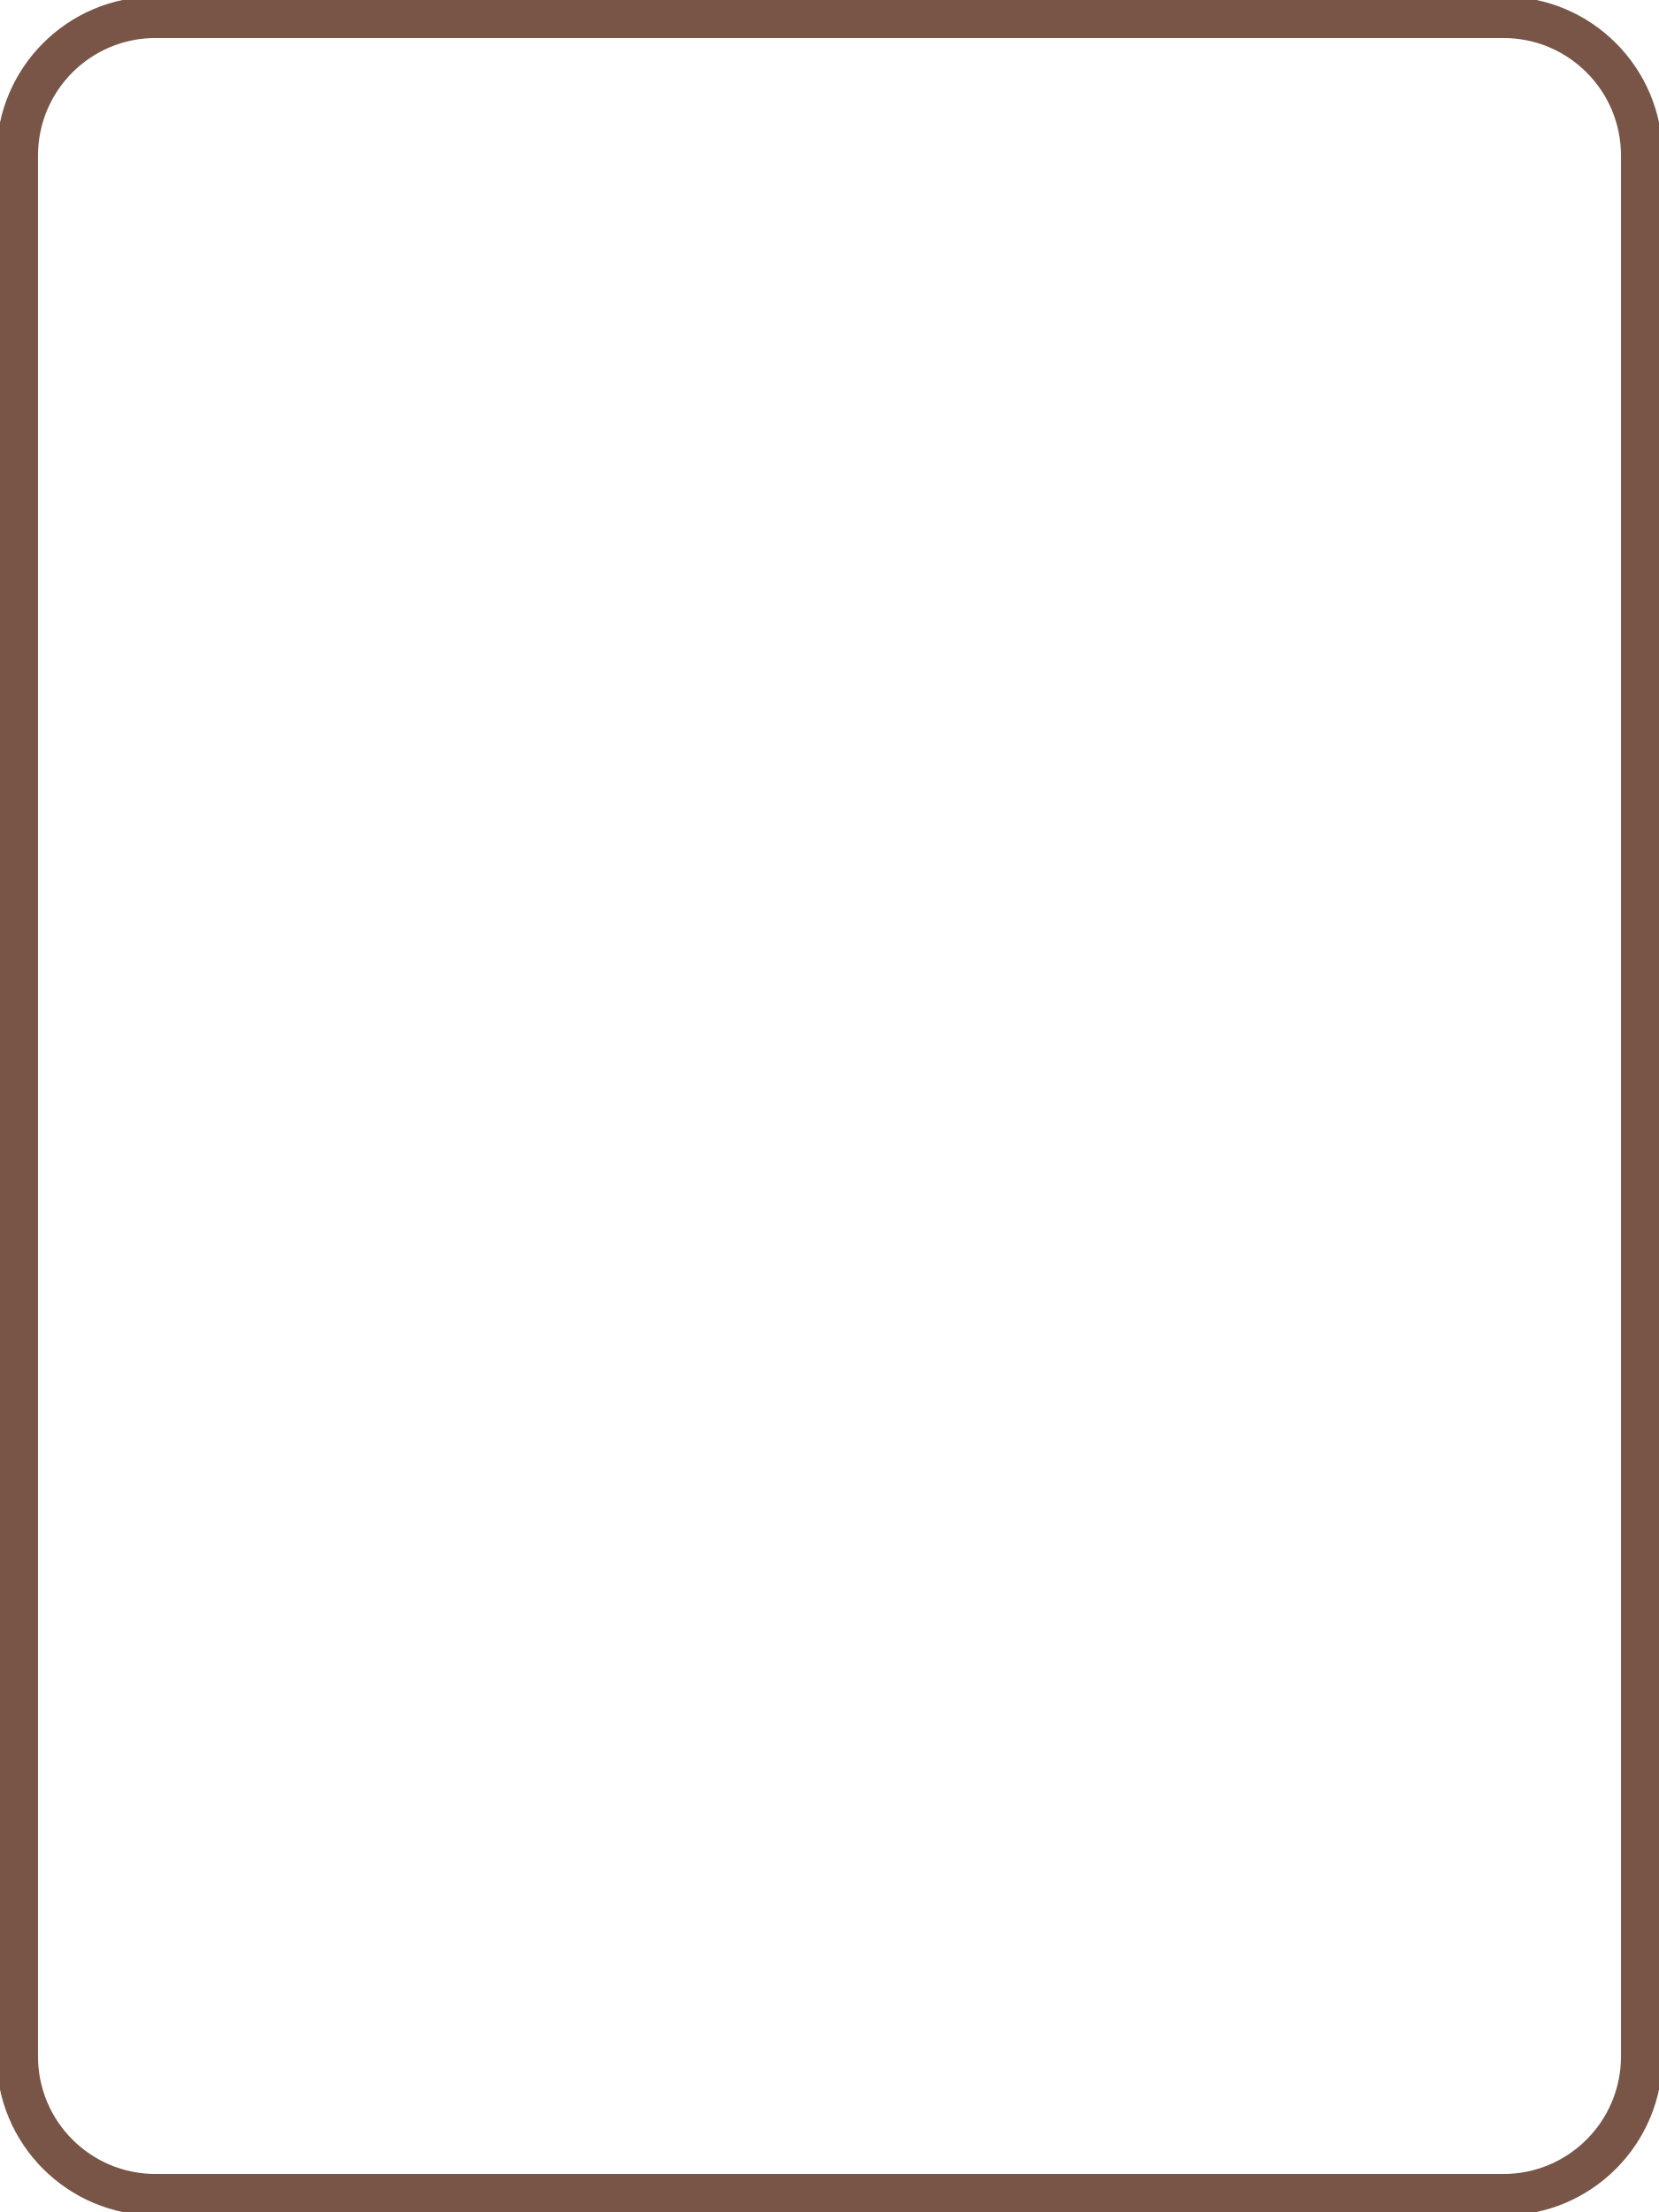
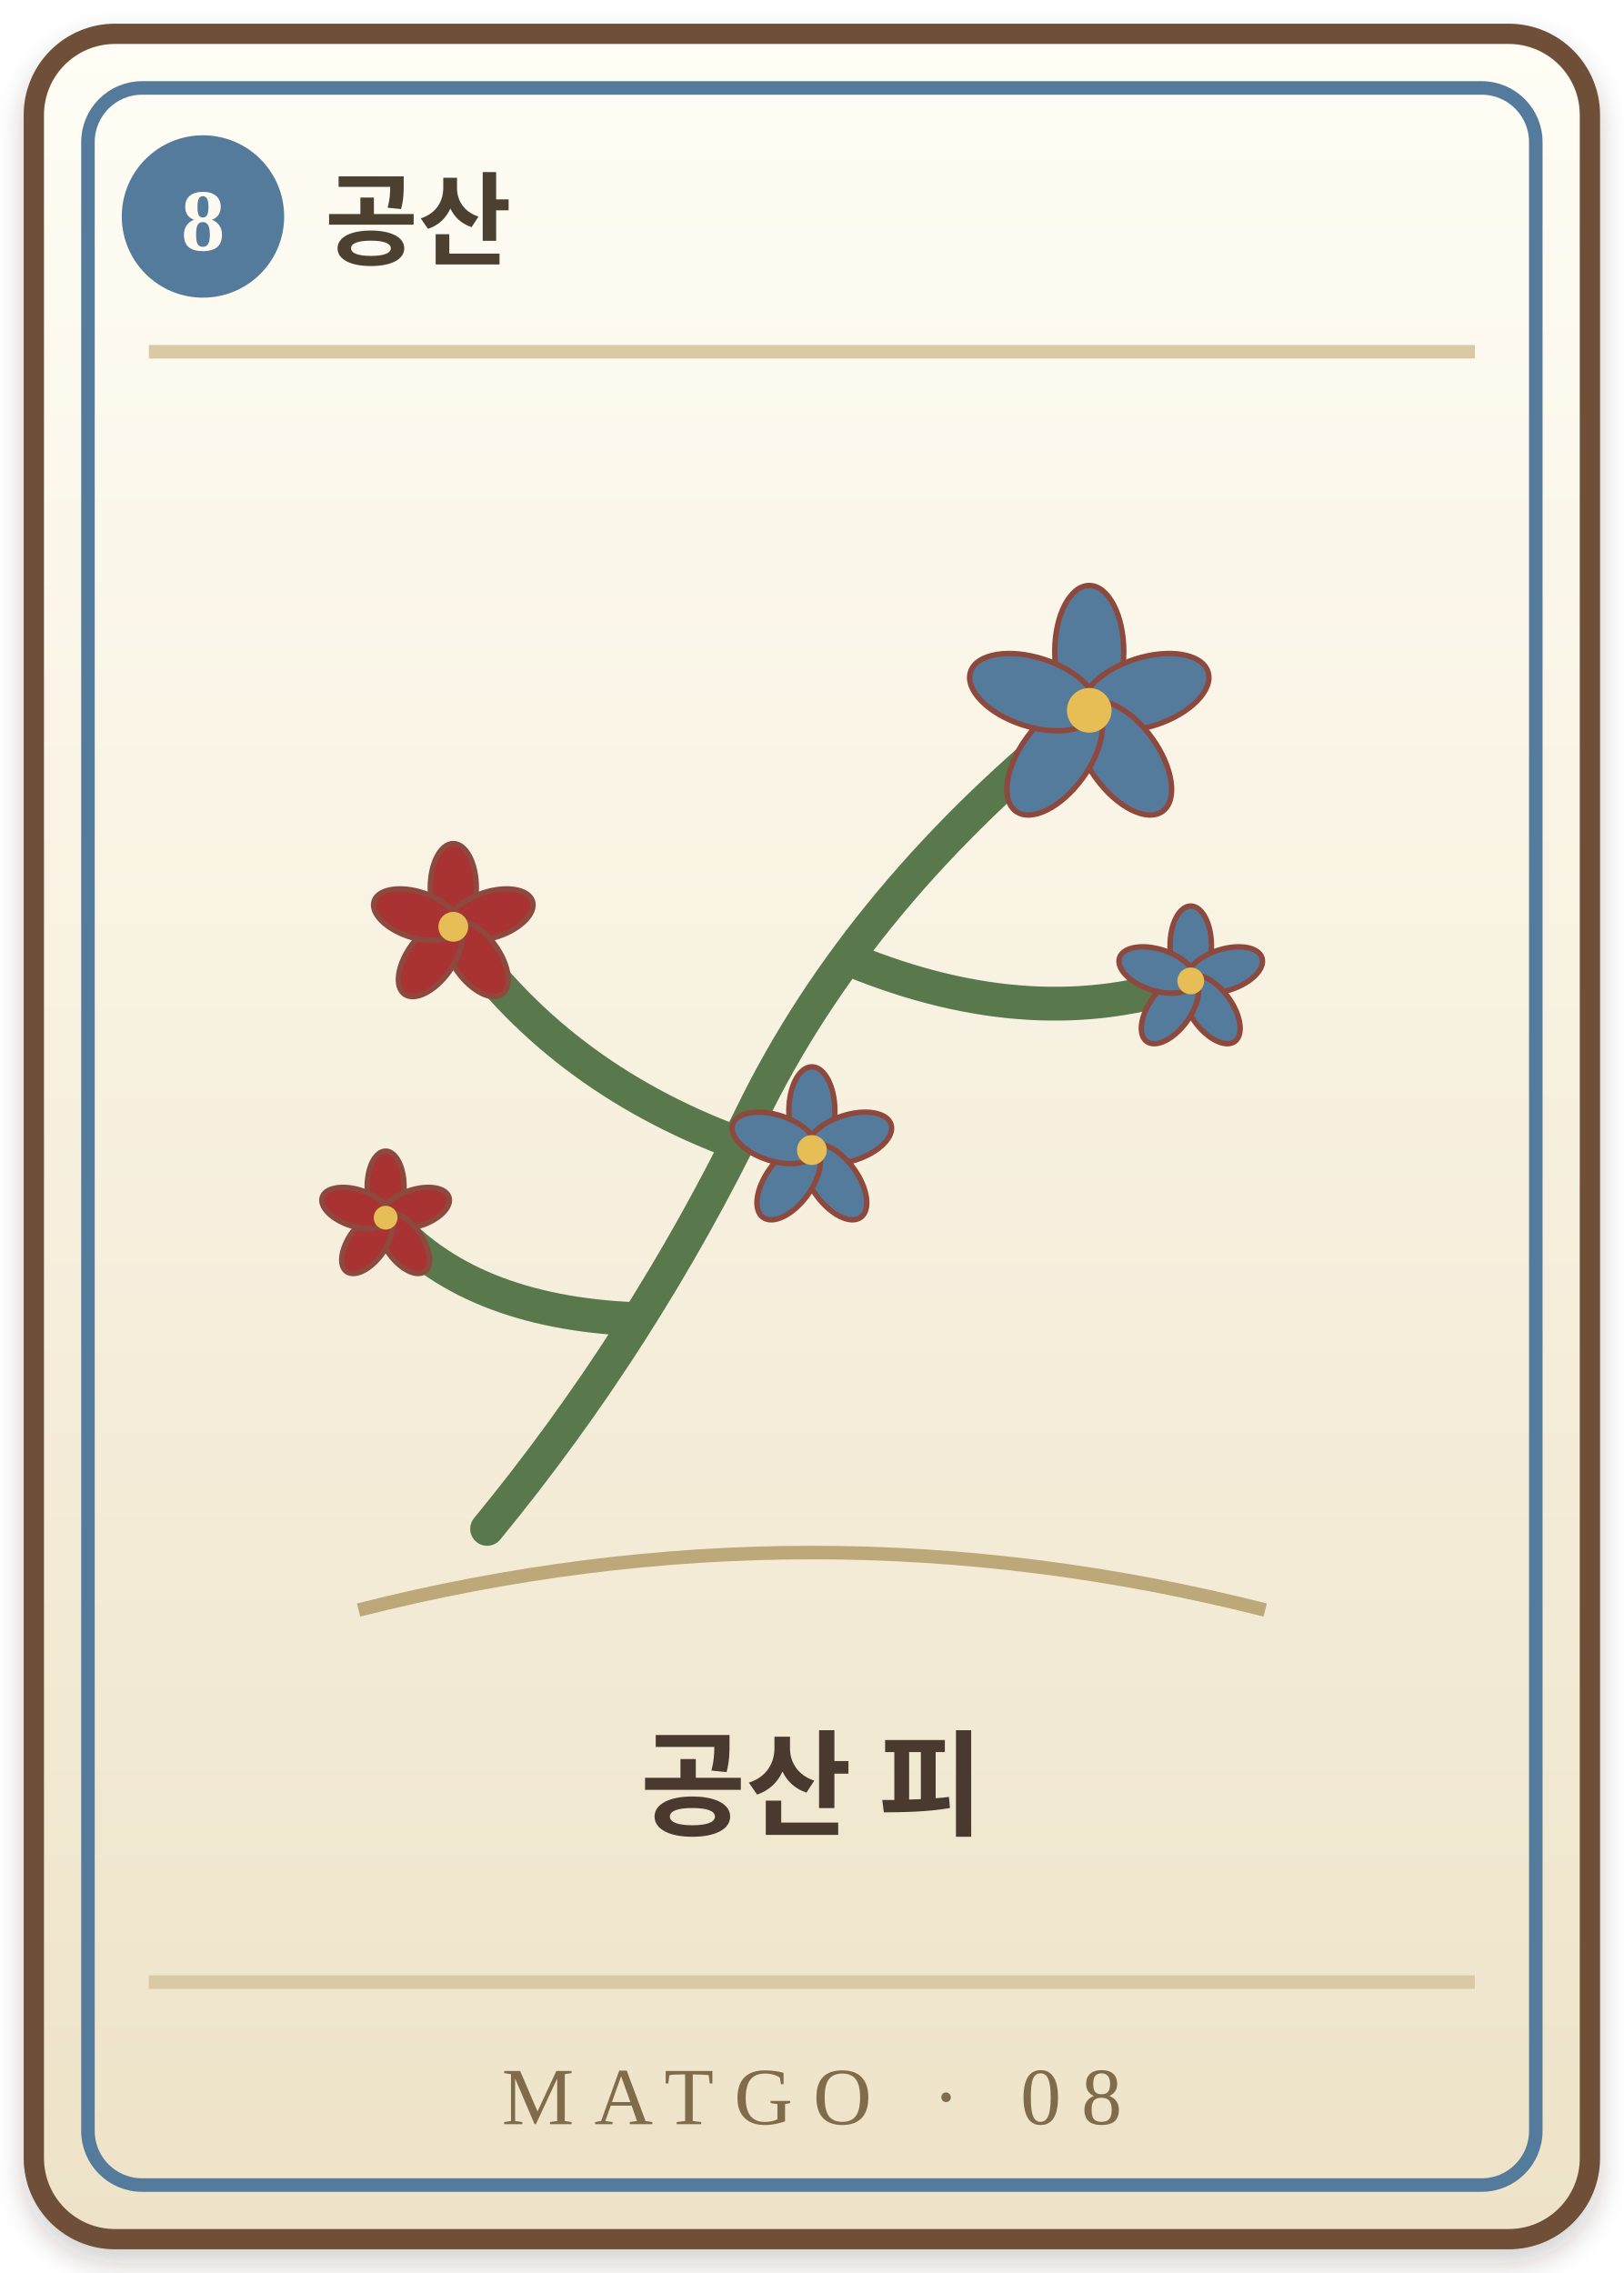
- <svg xmlns="http://www.w3.org/2000/svg" viewBox="0 0 48 64">
+ <svg xmlns="http://www.w3.org/2000/svg" viewBox="0 0 240 336" role="img" aria-labelledby="title-m08-pi-1">
  <defs>
-     <filter id="m08-pi-1-noise">
-       <feTurbulence type="fractalNoise" baseFrequency="0.5" numOctaves="2" />
-       <feDiffuseLighting in="Card" lightingColor="#ffffff">
-         <feRadialGradient fx="50%" fy="50%" r="60%">
-           <stop offset=".05" stop-color="#ffffff" />
-           <stop offset=".15" stop-color="#aaaaaa" />
-           <stop offset=".80" stop-color="#000000" />
-         </feRadialGradient>
-       </feDiffuseLighting>
+     <linearGradient id="paper-m08-pi-1" x2="0" y2="1">
+       <stop stop-color="#fffdf5" />
+       <stop offset="1" stop-color="#eee3c8" />
+     </linearGradient>
+     <filter id="shadow-m08-pi-1" x="-10%" y="-10%" width="120%" height="120%">
+       <feDropShadow dx="0" dy="2" stdDeviation="2" flood-color="#332b20" flood-opacity=".22" />
    </filter>
  </defs>
-   <rect x="0.5" y="0.5" width="47" height="63" fill="hsl(12876579266726975000, 45%, 1251889650931789300%)" stroke="#795548" stroke-width="1.2" rx="4" />
+   <rect x="5" y="5" width="230" height="326" rx="12" fill="url(#paper-m08-pi-1)" stroke="#6f5038" stroke-width="3" filter="url(#shadow-m08-pi-1)" />
+   <rect x="13" y="13" width="214" height="310" rx="8" fill="none" stroke="#547b9c" stroke-width="2" />
+   <path d="M22 52 H218" stroke="#d9c9a5" stroke-width="2" />
+   <circle cx="30" cy="32" r="12" fill="#547b9c" />
+   <text x="30" y="37" text-anchor="middle" font-size="13" font-weight="700" fill="#fffaf0">8</text>
+   <text x="48" y="38" font-size="15" font-weight="700" fill="#4c4031">공산</text>
+   <g>
+     <g>
+       <path d="M72 226 Q95 198 111 165 Q127 132 161 105 M109 169 Q82 159 67 137 M126 142 Q153 153 176 145 M94 195 Q69 194 57 180" fill="none" stroke="#59784c" stroke-width="5" stroke-linecap="round" />
+       <g transform="translate(161 105)" fill="#547b9c" stroke="#8d493d" stroke-width=".8">
+         <ellipse cy="-8.7" rx="5.1" ry="9.75" />
+         <ellipse cy="-8.7" rx="5.1" ry="9.75" transform="rotate(72)" />
+         <ellipse cy="-8.7" rx="5.1" ry="9.75" transform="rotate(144)" />
+         <ellipse cy="-8.7" rx="5.1" ry="9.75" transform="rotate(216)" />
+         <ellipse cy="-8.7" rx="5.1" ry="9.75" transform="rotate(288)" />
+         <circle r="3.3" fill="#e7bd55" stroke="none" />
+       </g>
+       <g transform="translate(67 137)" fill="#a93232" stroke="#8d493d" stroke-width=".8">
+         <ellipse cy="-5.8" rx="3.4" ry="6.5" />
+         <ellipse cy="-5.8" rx="3.4" ry="6.5" transform="rotate(72)" />
+         <ellipse cy="-5.8" rx="3.4" ry="6.5" transform="rotate(144)" />
+         <ellipse cy="-5.8" rx="3.4" ry="6.5" transform="rotate(216)" />
+         <ellipse cy="-5.8" rx="3.4" ry="6.5" transform="rotate(288)" />
+         <circle r="2.2" fill="#e7bd55" stroke="none" />
+       </g>
+       <g transform="translate(176 145)" fill="#547b9c" stroke="#8d493d" stroke-width=".8">
+         <ellipse cy="-5.22" rx="3.06" ry="5.85" />
+         <ellipse cy="-5.22" rx="3.06" ry="5.85" transform="rotate(72)" />
+         <ellipse cy="-5.22" rx="3.06" ry="5.85" transform="rotate(144)" />
+         <ellipse cy="-5.22" rx="3.06" ry="5.85" transform="rotate(216)" />
+         <ellipse cy="-5.22" rx="3.06" ry="5.85" transform="rotate(288)" />
+         <circle r="1.98" fill="#e7bd55" stroke="none" />
+       </g>
+       <g transform="translate(57 180)" fill="#a93232" stroke="#8d493d" stroke-width=".8">
+         <ellipse cy="-4.64" rx="2.72" ry="5.2" />
+         <ellipse cy="-4.64" rx="2.72" ry="5.2" transform="rotate(72)" />
+         <ellipse cy="-4.64" rx="2.72" ry="5.2" transform="rotate(144)" />
+         <ellipse cy="-4.64" rx="2.72" ry="5.2" transform="rotate(216)" />
+         <ellipse cy="-4.64" rx="2.72" ry="5.2" transform="rotate(288)" />
+         <circle r="1.76" fill="#e7bd55" stroke="none" />
+       </g>
+       <g transform="translate(120 170)" fill="#547b9c" stroke="#8d493d" stroke-width=".8">
+         <ellipse cy="-5.8" rx="3.4" ry="6.5" />
+         <ellipse cy="-5.8" rx="3.4" ry="6.5" transform="rotate(72)" />
+         <ellipse cy="-5.8" rx="3.4" ry="6.5" transform="rotate(144)" />
+         <ellipse cy="-5.8" rx="3.4" ry="6.5" transform="rotate(216)" />
+         <ellipse cy="-5.8" rx="3.4" ry="6.5" transform="rotate(288)" />
+         <circle r="2.2" fill="#e7bd55" stroke="none" />
+       </g>
+       <path d="M53 238 Q120 221 187 238" fill="none" stroke="#bca878" stroke-width="2" />
+       <text x="120" y="270" text-anchor="middle" font-size="17" font-weight="700" fill="#49392e">공산 피</text>
+     </g>
+   </g>
+   <path d="M22 293 H218" stroke="#d9c9a5" stroke-width="2" />
+   <text x="120" y="314" text-anchor="middle" font-size="12" letter-spacing="3" fill="#806b4a">MATGO · 08</text>
</svg>
